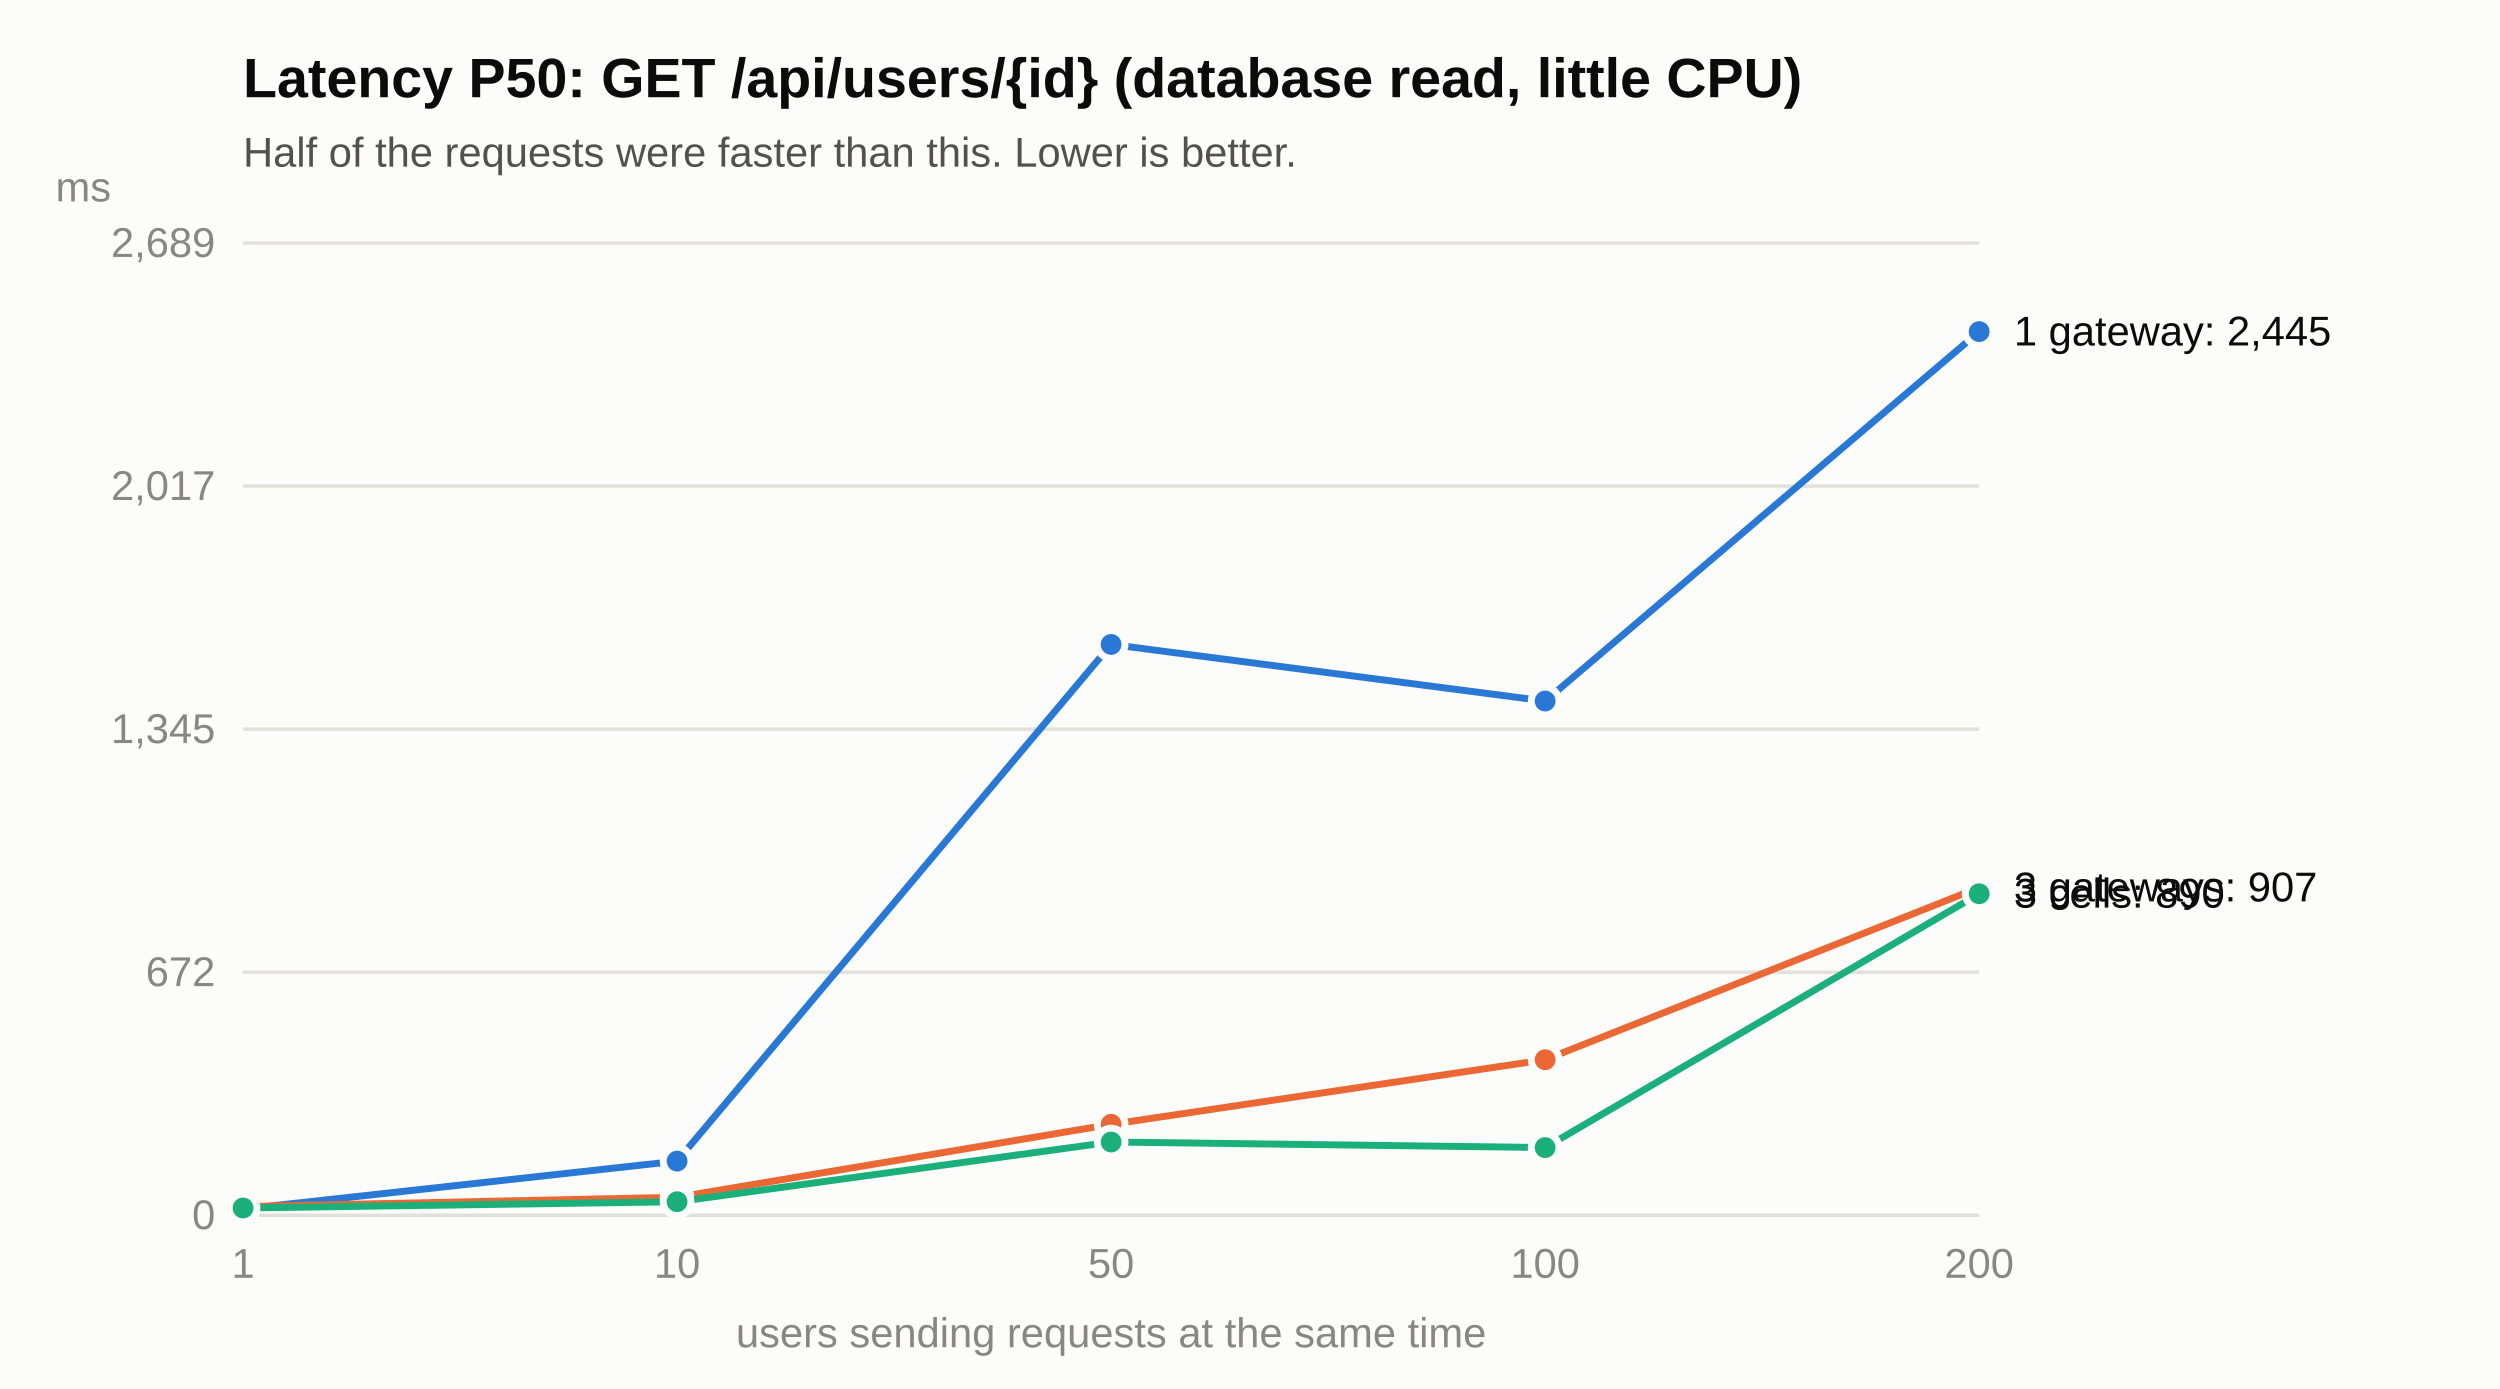
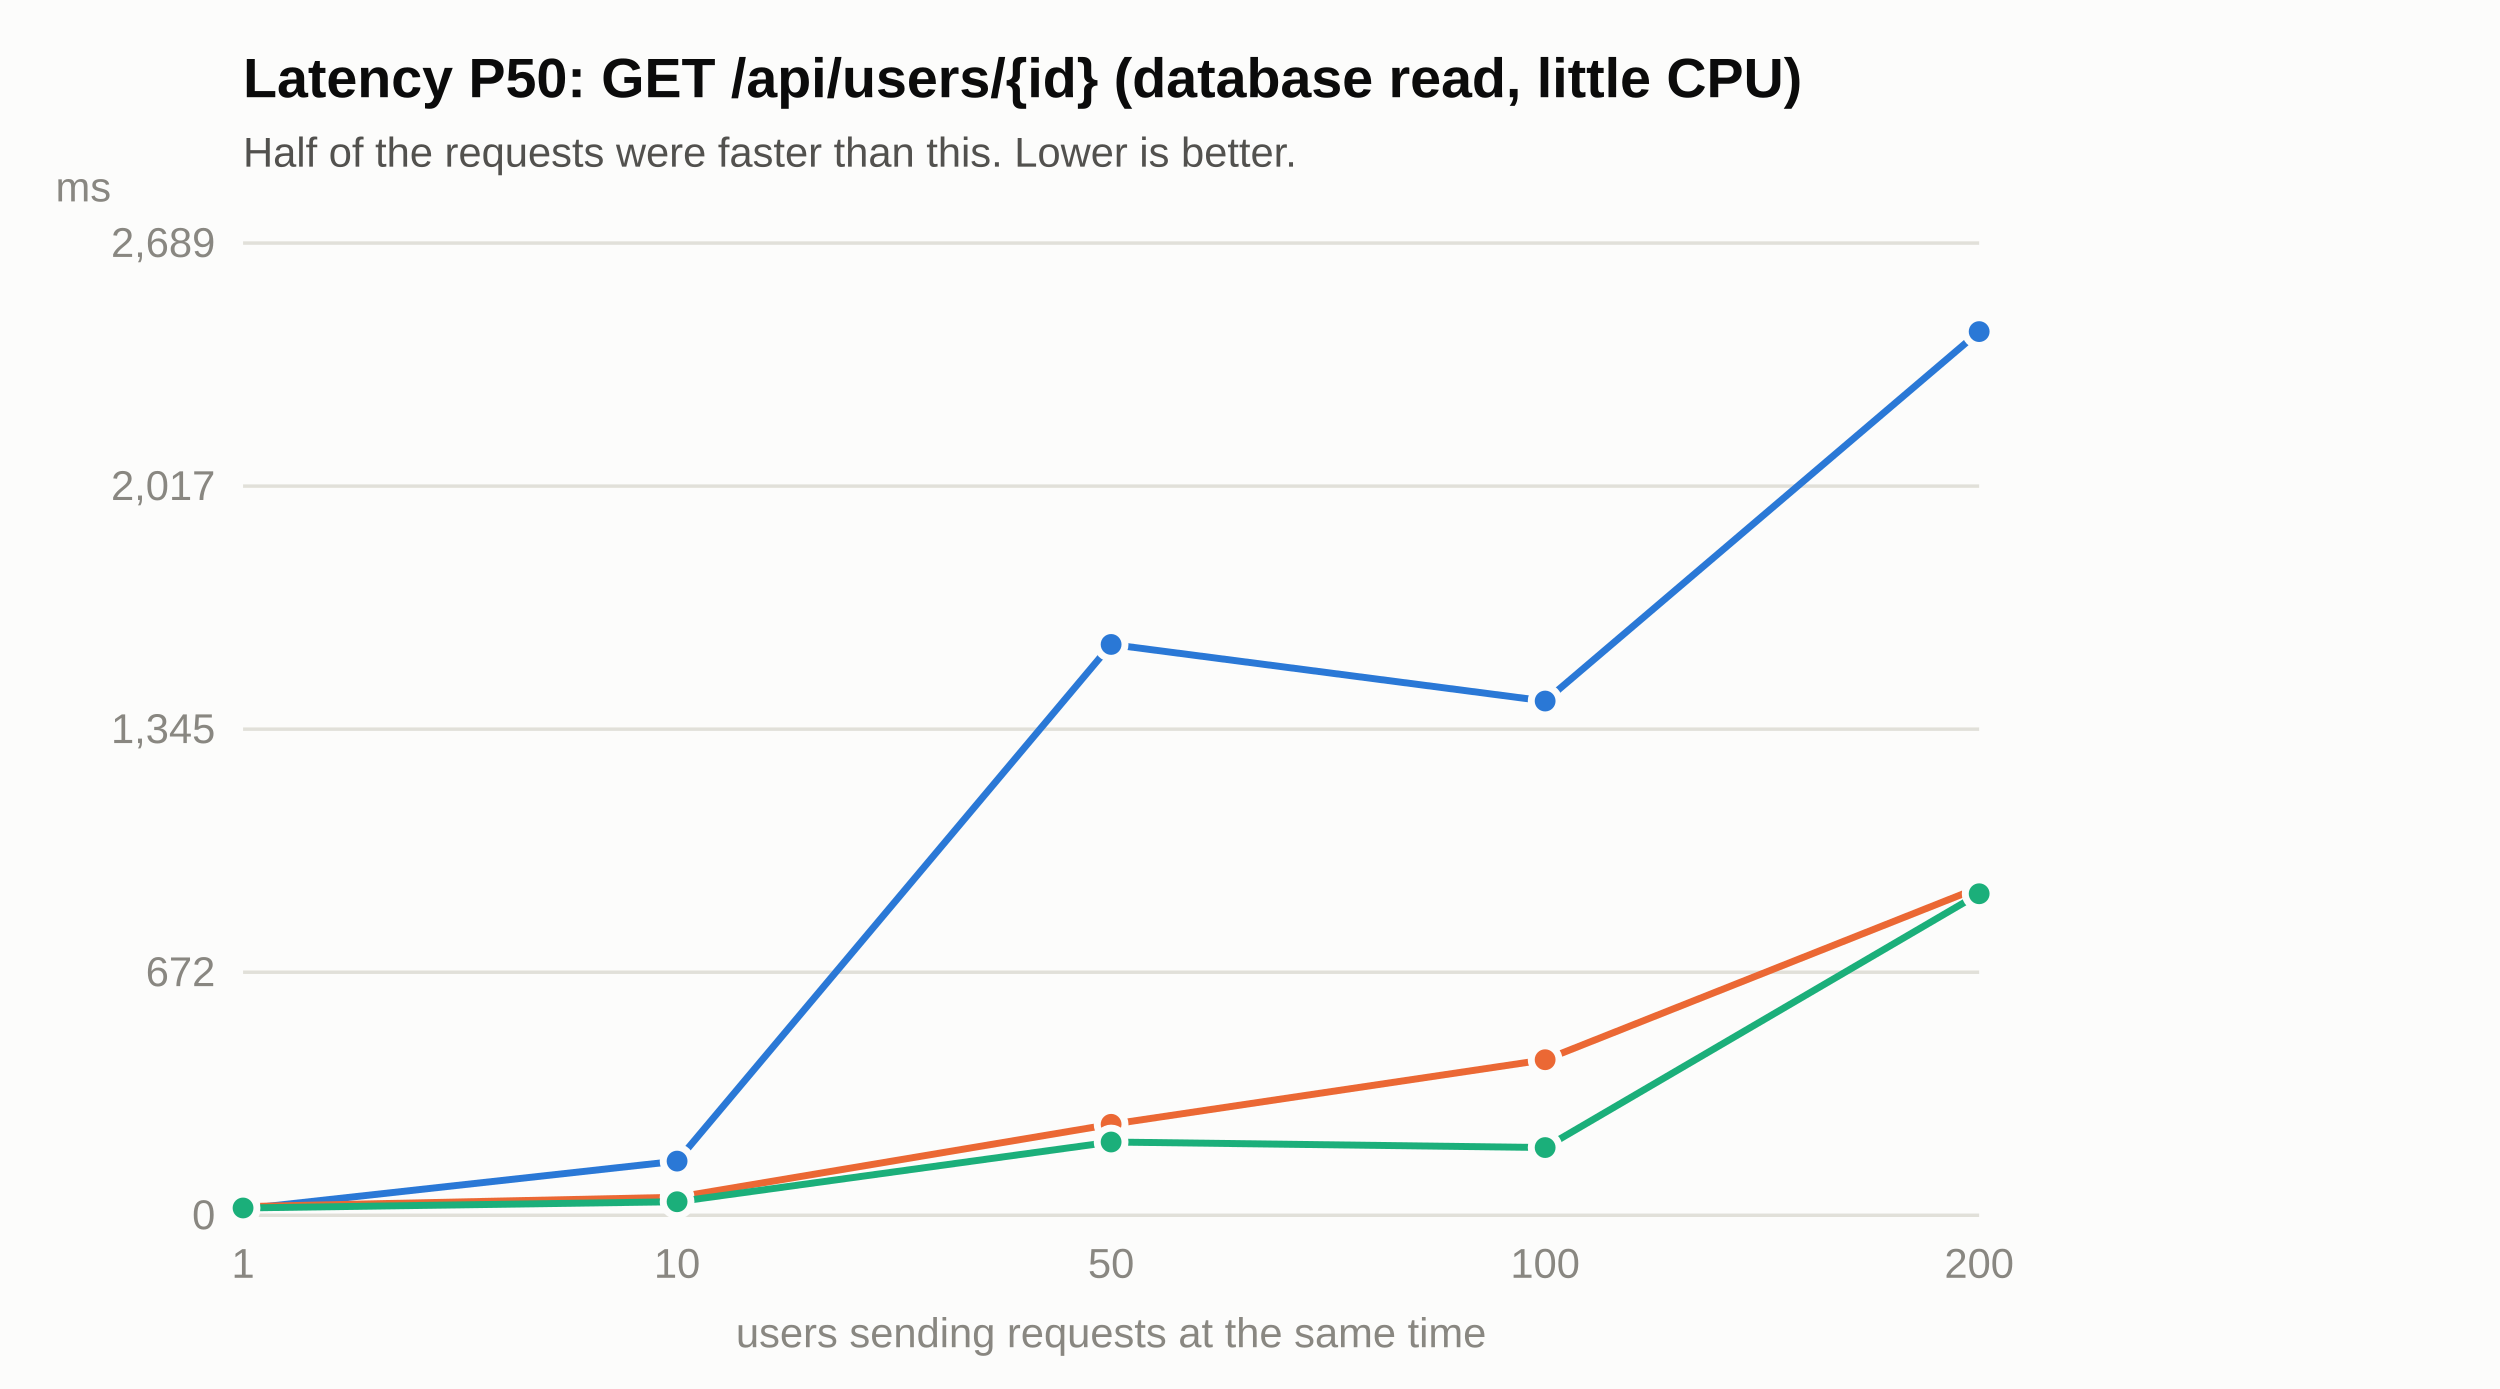
<svg xmlns="http://www.w3.org/2000/svg" width="720" height="400" viewBox="0 0 720 400" font-family="Arial, Helvetica, sans-serif" font-size="12">
  <rect width="720" height="400" fill="#fcfcfb" />
  <text x="70" y="28" font-size="16" font-weight="bold" fill="#0b0b0b">Latency P50: GET /api/users/{id} (database read, little CPU)</text>
  <text x="70" y="48" fill="#52514e">Half of the requests were faster than this. Lower is better.</text>
  <line x1="70" x2="570" y1="350.0" y2="350.0" stroke="#e1e0d9" />
  <text x="62" y="354.0" text-anchor="end" fill="#898781">0</text>
  <line x1="70" x2="570" y1="280.0" y2="280.0" stroke="#e1e0d9" />
  <text x="62" y="284.0" text-anchor="end" fill="#898781">672</text>
  <line x1="70" x2="570" y1="210.0" y2="210.0" stroke="#e1e0d9" />
  <text x="62" y="214.0" text-anchor="end" fill="#898781">1,345</text>
  <line x1="70" x2="570" y1="140.0" y2="140.0" stroke="#e1e0d9" />
  <text x="62" y="144.0" text-anchor="end" fill="#898781">2,017</text>
  <line x1="70" x2="570" y1="70.0" y2="70.0" stroke="#e1e0d9" />
  <text x="62" y="74.0" text-anchor="end" fill="#898781">2,689</text>
  <text x="70.0" y="368" text-anchor="middle" fill="#898781">1</text>
  <text x="195.0" y="368" text-anchor="middle" fill="#898781">10</text>
  <text x="320.0" y="368" text-anchor="middle" fill="#898781">50</text>
  <text x="445.0" y="368" text-anchor="middle" fill="#898781">100</text>
  <text x="570.0" y="368" text-anchor="middle" fill="#898781">200</text>
  <text x="320.0" y="388" text-anchor="middle" fill="#898781">users sending requests at the same time</text>
  <text x="16" y="58" fill="#898781">ms</text>
  <polyline points="70.0,348.2 195.0,334.4 320.0,185.6 445.0,201.9 570.0,95.5" fill="none" stroke="#2a78d6" stroke-width="2" />
  <circle cx="70.0" cy="348.2" r="4" fill="#2a78d6" stroke="#fcfcfb" stroke-width="2" />
  <circle cx="195.0" cy="334.4" r="4" fill="#2a78d6" stroke="#fcfcfb" stroke-width="2" />
  <circle cx="320.0" cy="185.6" r="4" fill="#2a78d6" stroke="#fcfcfb" stroke-width="2" />
  <circle cx="445.0" cy="201.9" r="4" fill="#2a78d6" stroke="#fcfcfb" stroke-width="2" />
  <circle cx="570.0" cy="95.5" r="4" fill="#2a78d6" stroke="#fcfcfb" stroke-width="2" />
-   <text x="580.0" y="99.5" fill="#0b0b0b">1 gateway: 2,445</text>
  <polyline points="70.0,347.5 195.0,344.8 320.0,323.8 445.0,305.2 570.0,255.6" fill="none" stroke="#eb6834" stroke-width="2" />
  <circle cx="70.0" cy="347.5" r="4" fill="#eb6834" stroke="#fcfcfb" stroke-width="2" />
  <circle cx="195.0" cy="344.8" r="4" fill="#eb6834" stroke="#fcfcfb" stroke-width="2" />
  <circle cx="320.0" cy="323.8" r="4" fill="#eb6834" stroke="#fcfcfb" stroke-width="2" />
  <circle cx="445.0" cy="305.2" r="4" fill="#eb6834" stroke="#fcfcfb" stroke-width="2" />
  <circle cx="570.0" cy="255.6" r="4" fill="#eb6834" stroke="#fcfcfb" stroke-width="2" />
-   <text x="580.0" y="259.6" fill="#0b0b0b">3 gateways: 907</text>
  <polyline points="70.0,347.9 195.0,346.1 320.0,328.9 445.0,330.5 570.0,257.4" fill="none" stroke="#1baf7a" stroke-width="2" />
  <circle cx="70.0" cy="347.9" r="4" fill="#1baf7a" stroke="#fcfcfb" stroke-width="2" />
  <circle cx="195.0" cy="346.1" r="4" fill="#1baf7a" stroke="#fcfcfb" stroke-width="2" />
  <circle cx="320.0" cy="328.9" r="4" fill="#1baf7a" stroke="#fcfcfb" stroke-width="2" />
  <circle cx="445.0" cy="330.5" r="4" fill="#1baf7a" stroke="#fcfcfb" stroke-width="2" />
  <circle cx="570.0" cy="257.4" r="4" fill="#1baf7a" stroke="#fcfcfb" stroke-width="2" />
-   <text x="580.0" y="261.4" fill="#0b0b0b">3 cells: 890</text>
</svg>
